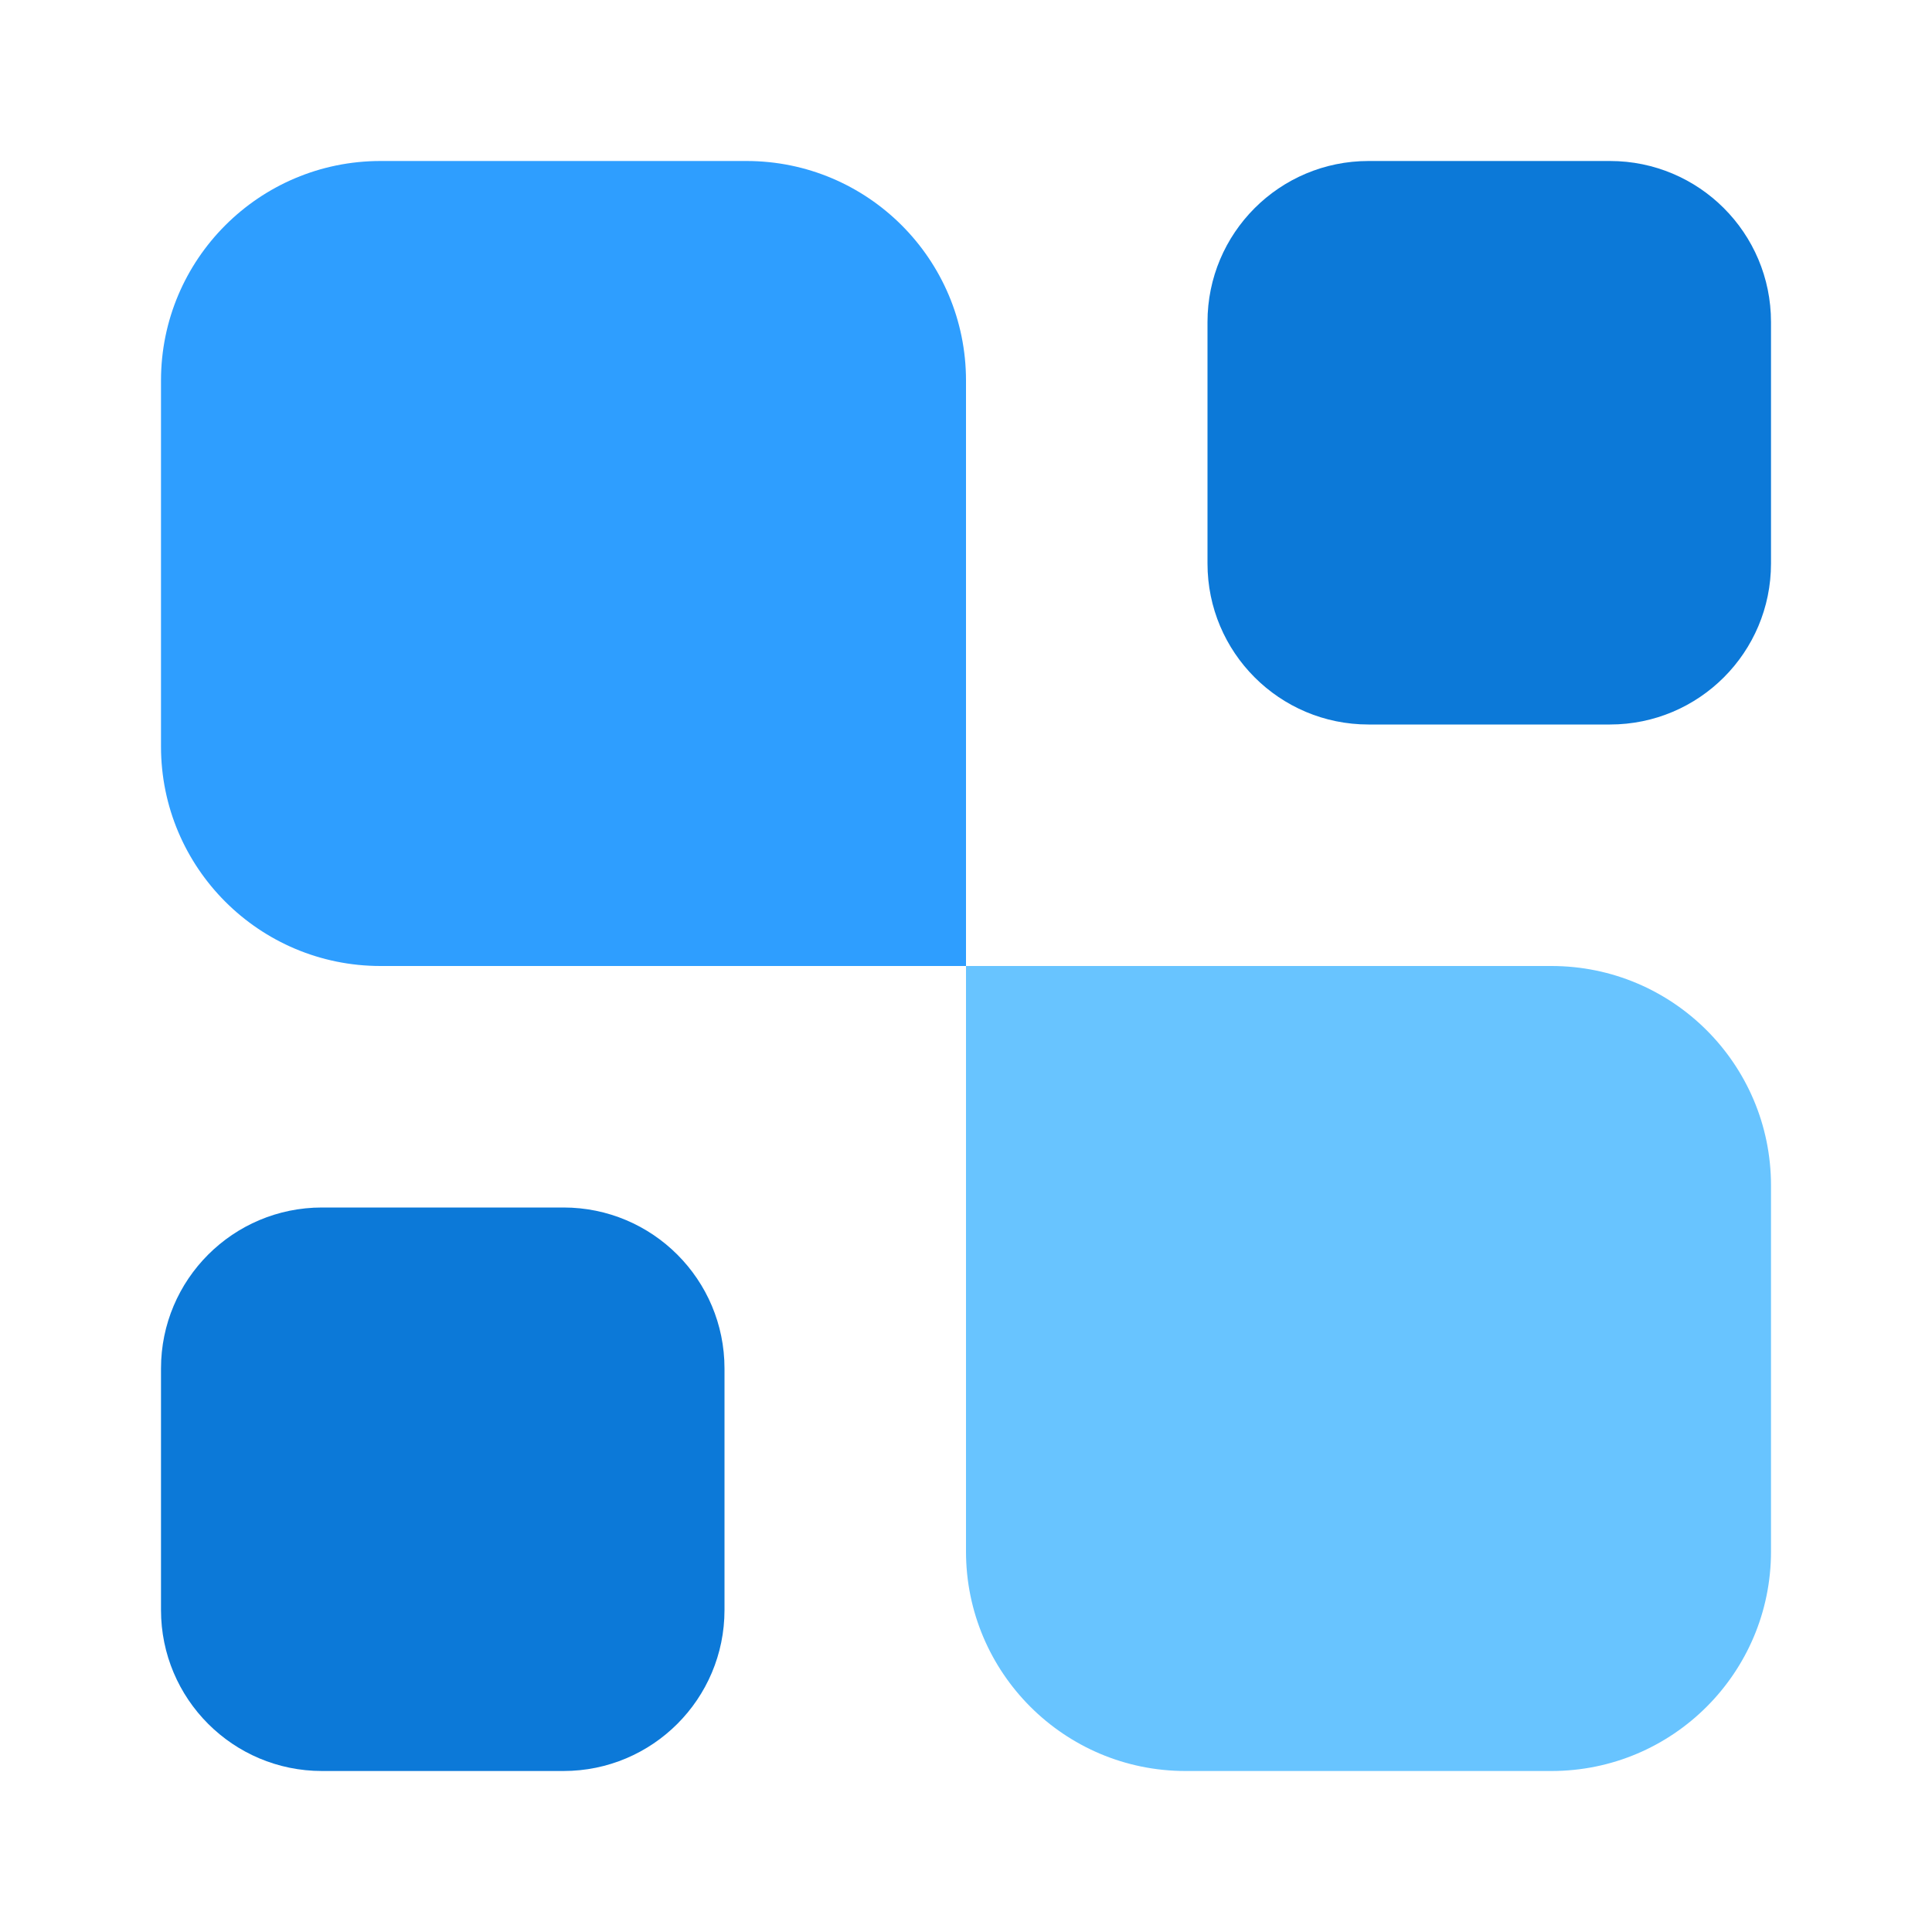
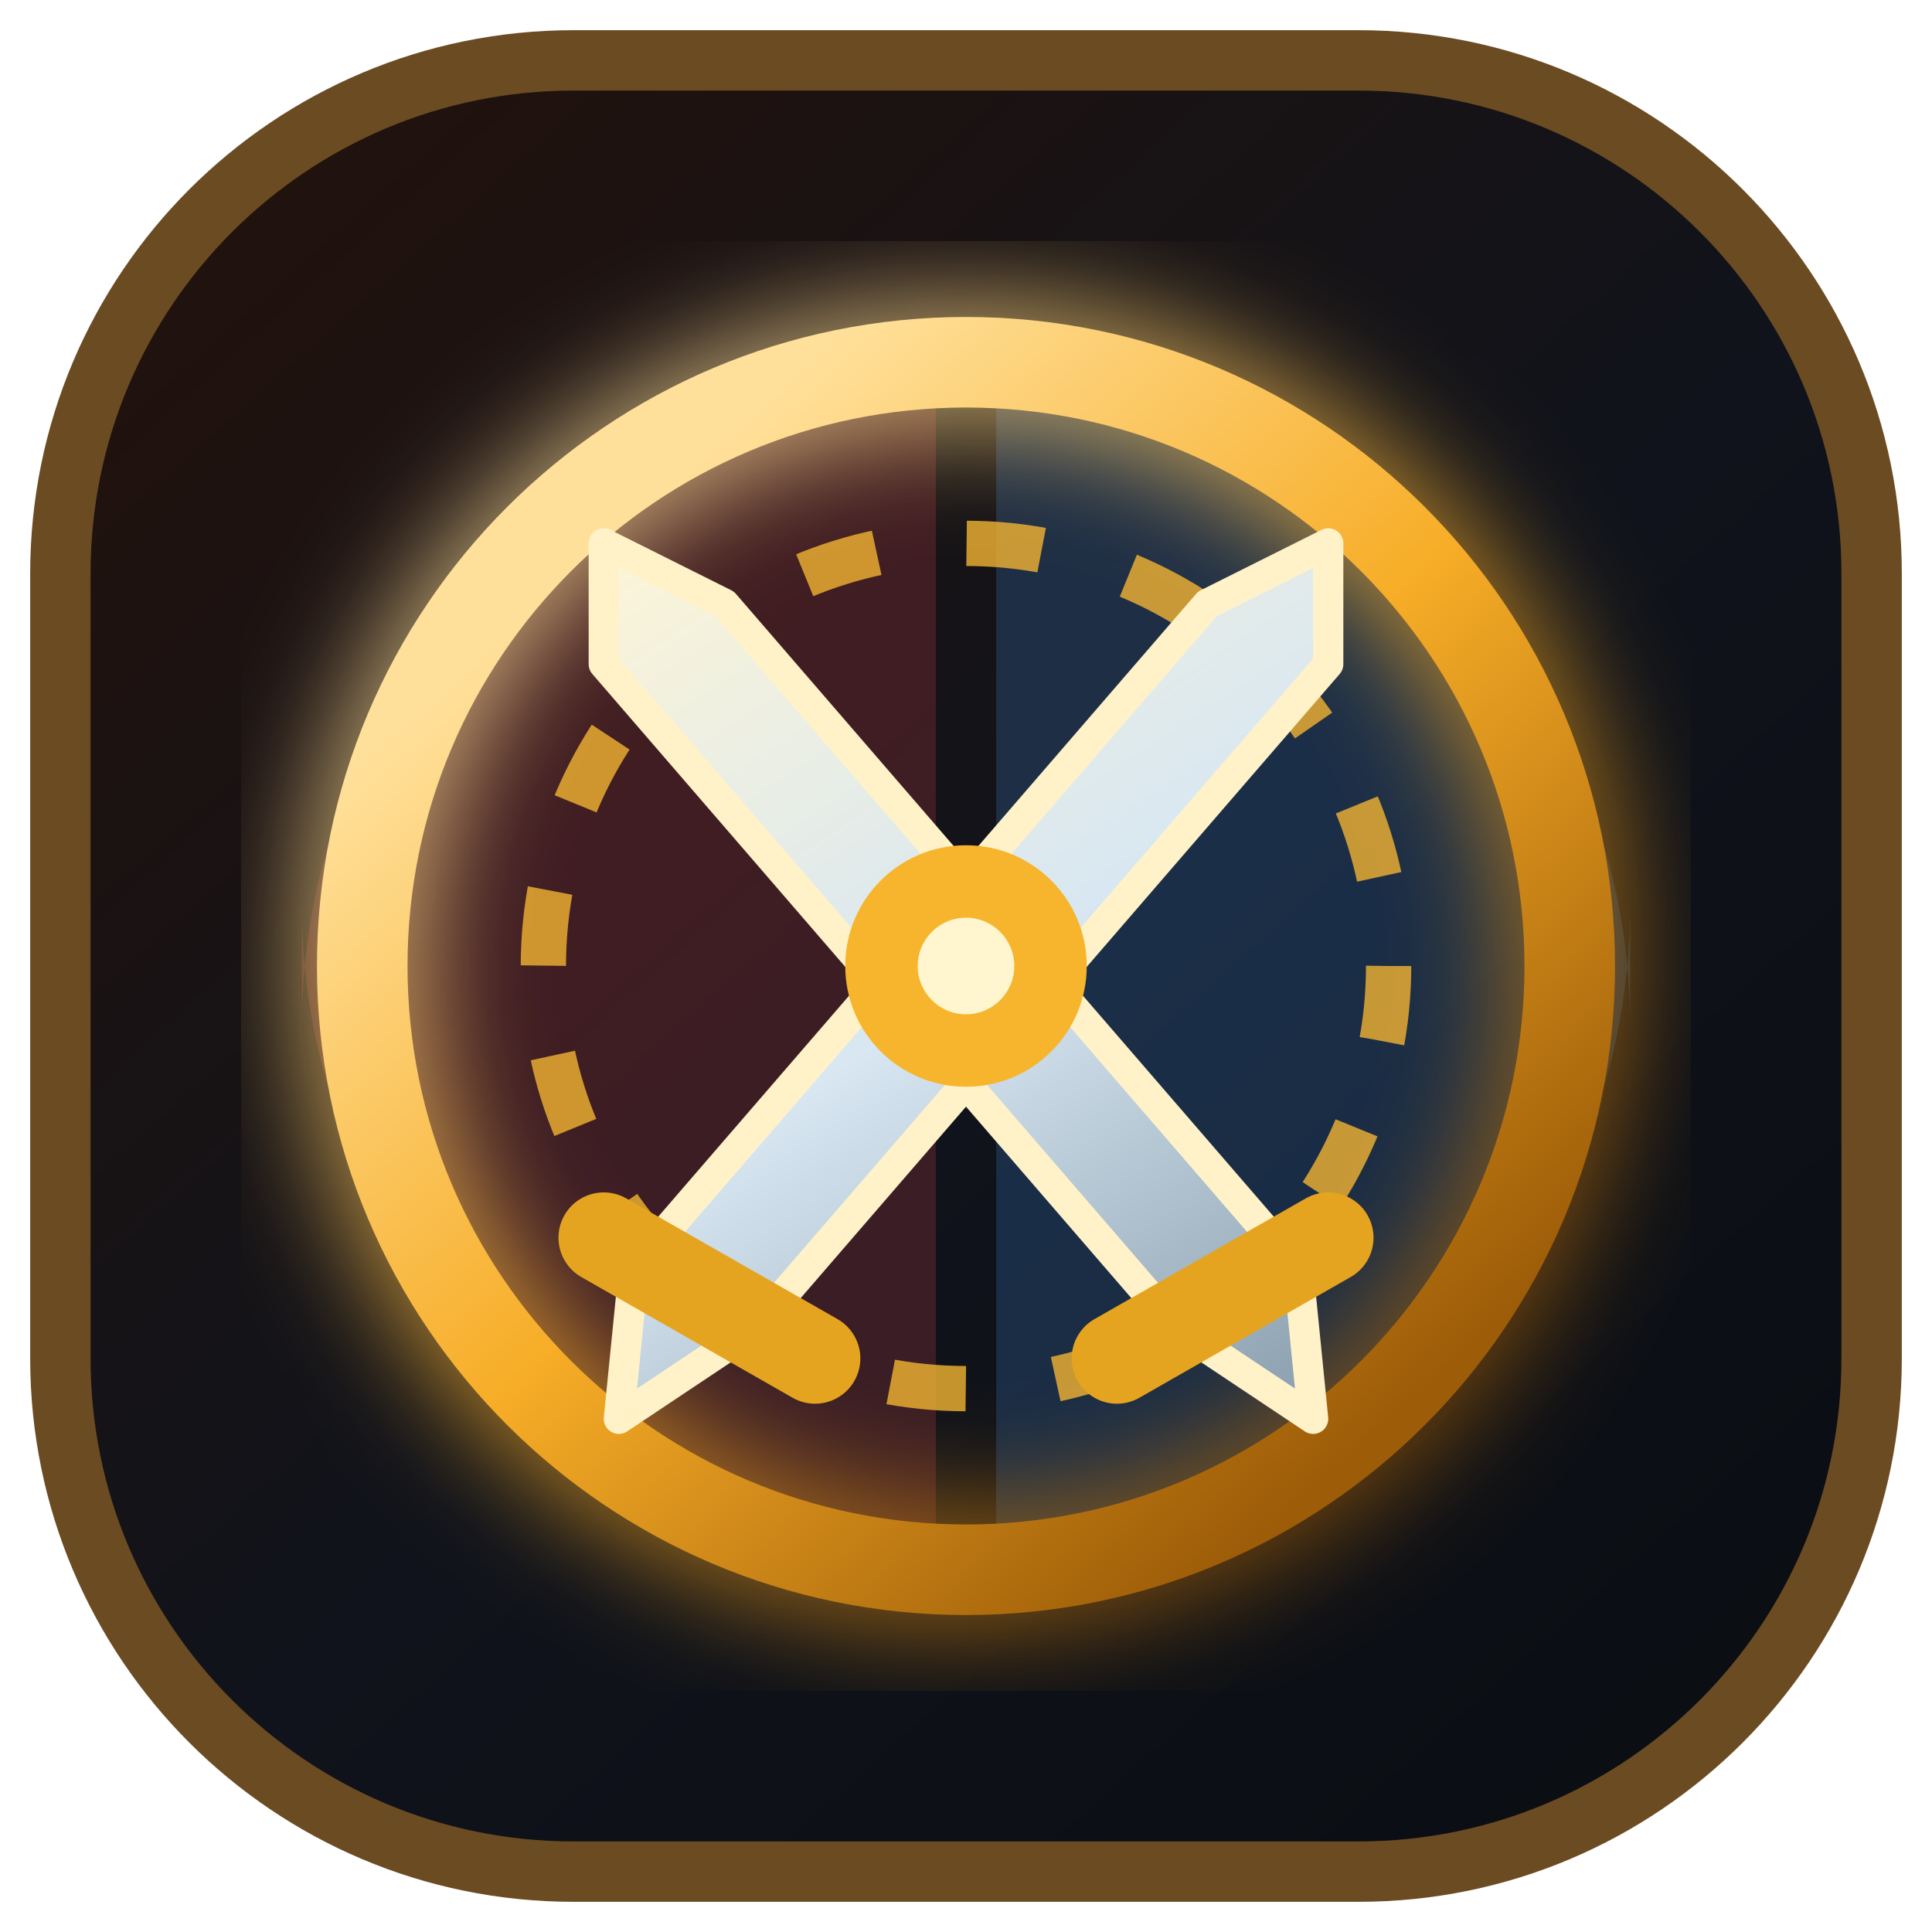
- <svg xmlns="http://www.w3.org/2000/svg" width="24" height="24" viewBox="0 0 24 24" fill="none">
-   <path d="M22 19.273C22 20.779 20.779 22 19.273 22H14.727C13.221 22 12 20.779 12 19.273V12H19.273C20.779 12 22 13.221 22 14.727V19.273Z" fill="#68C4FF" />
-   <path d="M20 2C21.105 2 22 2.895 22 4V7C22 8.105 21.105 9 20 9H17C15.895 9 15 8.105 15 7V4C15 2.895 15.895 2 17 2H20Z" fill="#0C79D8" />
-   <path d="M7 15C8.105 15 9 15.895 9 17V20C9 21.105 8.105 22 7 22H4C2.895 22 2 21.105 2 20V17C2 15.895 2.895 15 4 15H7Z" fill="#0C79D8" />
-   <path d="M12 12H4.727C3.221 12 2 10.779 2 9.273V4.727C2 3.221 3.221 2 4.727 2H9.273C10.779 2 12 3.221 12 4.727V12Z" fill="#2E9EFF" />
+ <svg xmlns="http://www.w3.org/2000/svg" width="64" height="64" viewBox="0 0 64 64" fill="none">
+   <defs>
+     <linearGradient id="bg" x1="8" y1="6" x2="57" y2="61" gradientUnits="userSpaceOnUse">
+       <stop stop-color="#21120D" />
+       <stop offset=".52" stop-color="#10131B" />
+       <stop offset="1" stop-color="#0A0D12" />
+     </linearGradient>
+     <linearGradient id="ring" x1="20" y1="18" x2="46" y2="47" gradientUnits="userSpaceOnUse">
+       <stop stop-color="#FFE09A" />
+       <stop offset=".48" stop-color="#F7AD27" />
+       <stop offset="1" stop-color="#9D5C08" />
+     </linearGradient>
+     <linearGradient id="blade" x1="22" y1="15" x2="44" y2="49" gradientUnits="userSpaceOnUse">
+       <stop stop-color="#FFF6D5" />
+       <stop offset=".5" stop-color="#D8E7F2" />
+       <stop offset="1" stop-color="#8095A5" />
+     </linearGradient>
+     <filter id="glow" x="8" y="8" width="48" height="48" filterUnits="userSpaceOnUse" color-interpolation-filters="sRGB">
+       <feGaussianBlur stdDeviation="2" result="blur" />
+       <feMerge>
+         <feMergeNode in="blur" />
+         <feMergeNode in="SourceGraphic" />
+       </feMerge>
+     </filter>
+   </defs>
+   <rect x="2" y="2" width="60" height="60" rx="17" fill="url(#bg)" stroke="#6B4B22" stroke-width="2" />
+   <path d="M10 34C10 22.402 19.402 13 31 13V51C19.402 51 10 41.598 10 30V34Z" fill="#C63F48" opacity=".24" />
+   <path d="M54 30C54 41.598 44.598 51 33 51V13C44.598 13 54 22.402 54 34V30Z" fill="#3877BD" opacity=".27" />
+   <circle cx="32" cy="32" r="20" stroke="url(#ring)" stroke-width="3" filter="url(#glow)" />
+   <circle cx="32" cy="32" r="14" stroke="#F3B432" stroke-width="1.5" stroke-dasharray="2.5 3" opacity=".8" />
+   <path d="M20 18L24 20L43 42L43.5 47L39 44L20 22V18Z" fill="url(#blade)" stroke="#FFF2C9" stroke-linejoin="round" />
+   <path d="M44 18L40 20L21 42L20.5 47L25 44L44 22V18Z" fill="url(#blade)" stroke="#FFF2C9" stroke-linejoin="round" />
+   <path d="M20 41L27 45" stroke="#E5A420" stroke-width="3" stroke-linecap="round" />
+   <path d="M44 41L37 45" stroke="#E5A420" stroke-width="3" stroke-linecap="round" />
+   <circle cx="32" cy="32" r="4" fill="#F6B52C" />
+   <circle cx="32" cy="32" r="1.6" fill="#FFF5CF" />
</svg>
